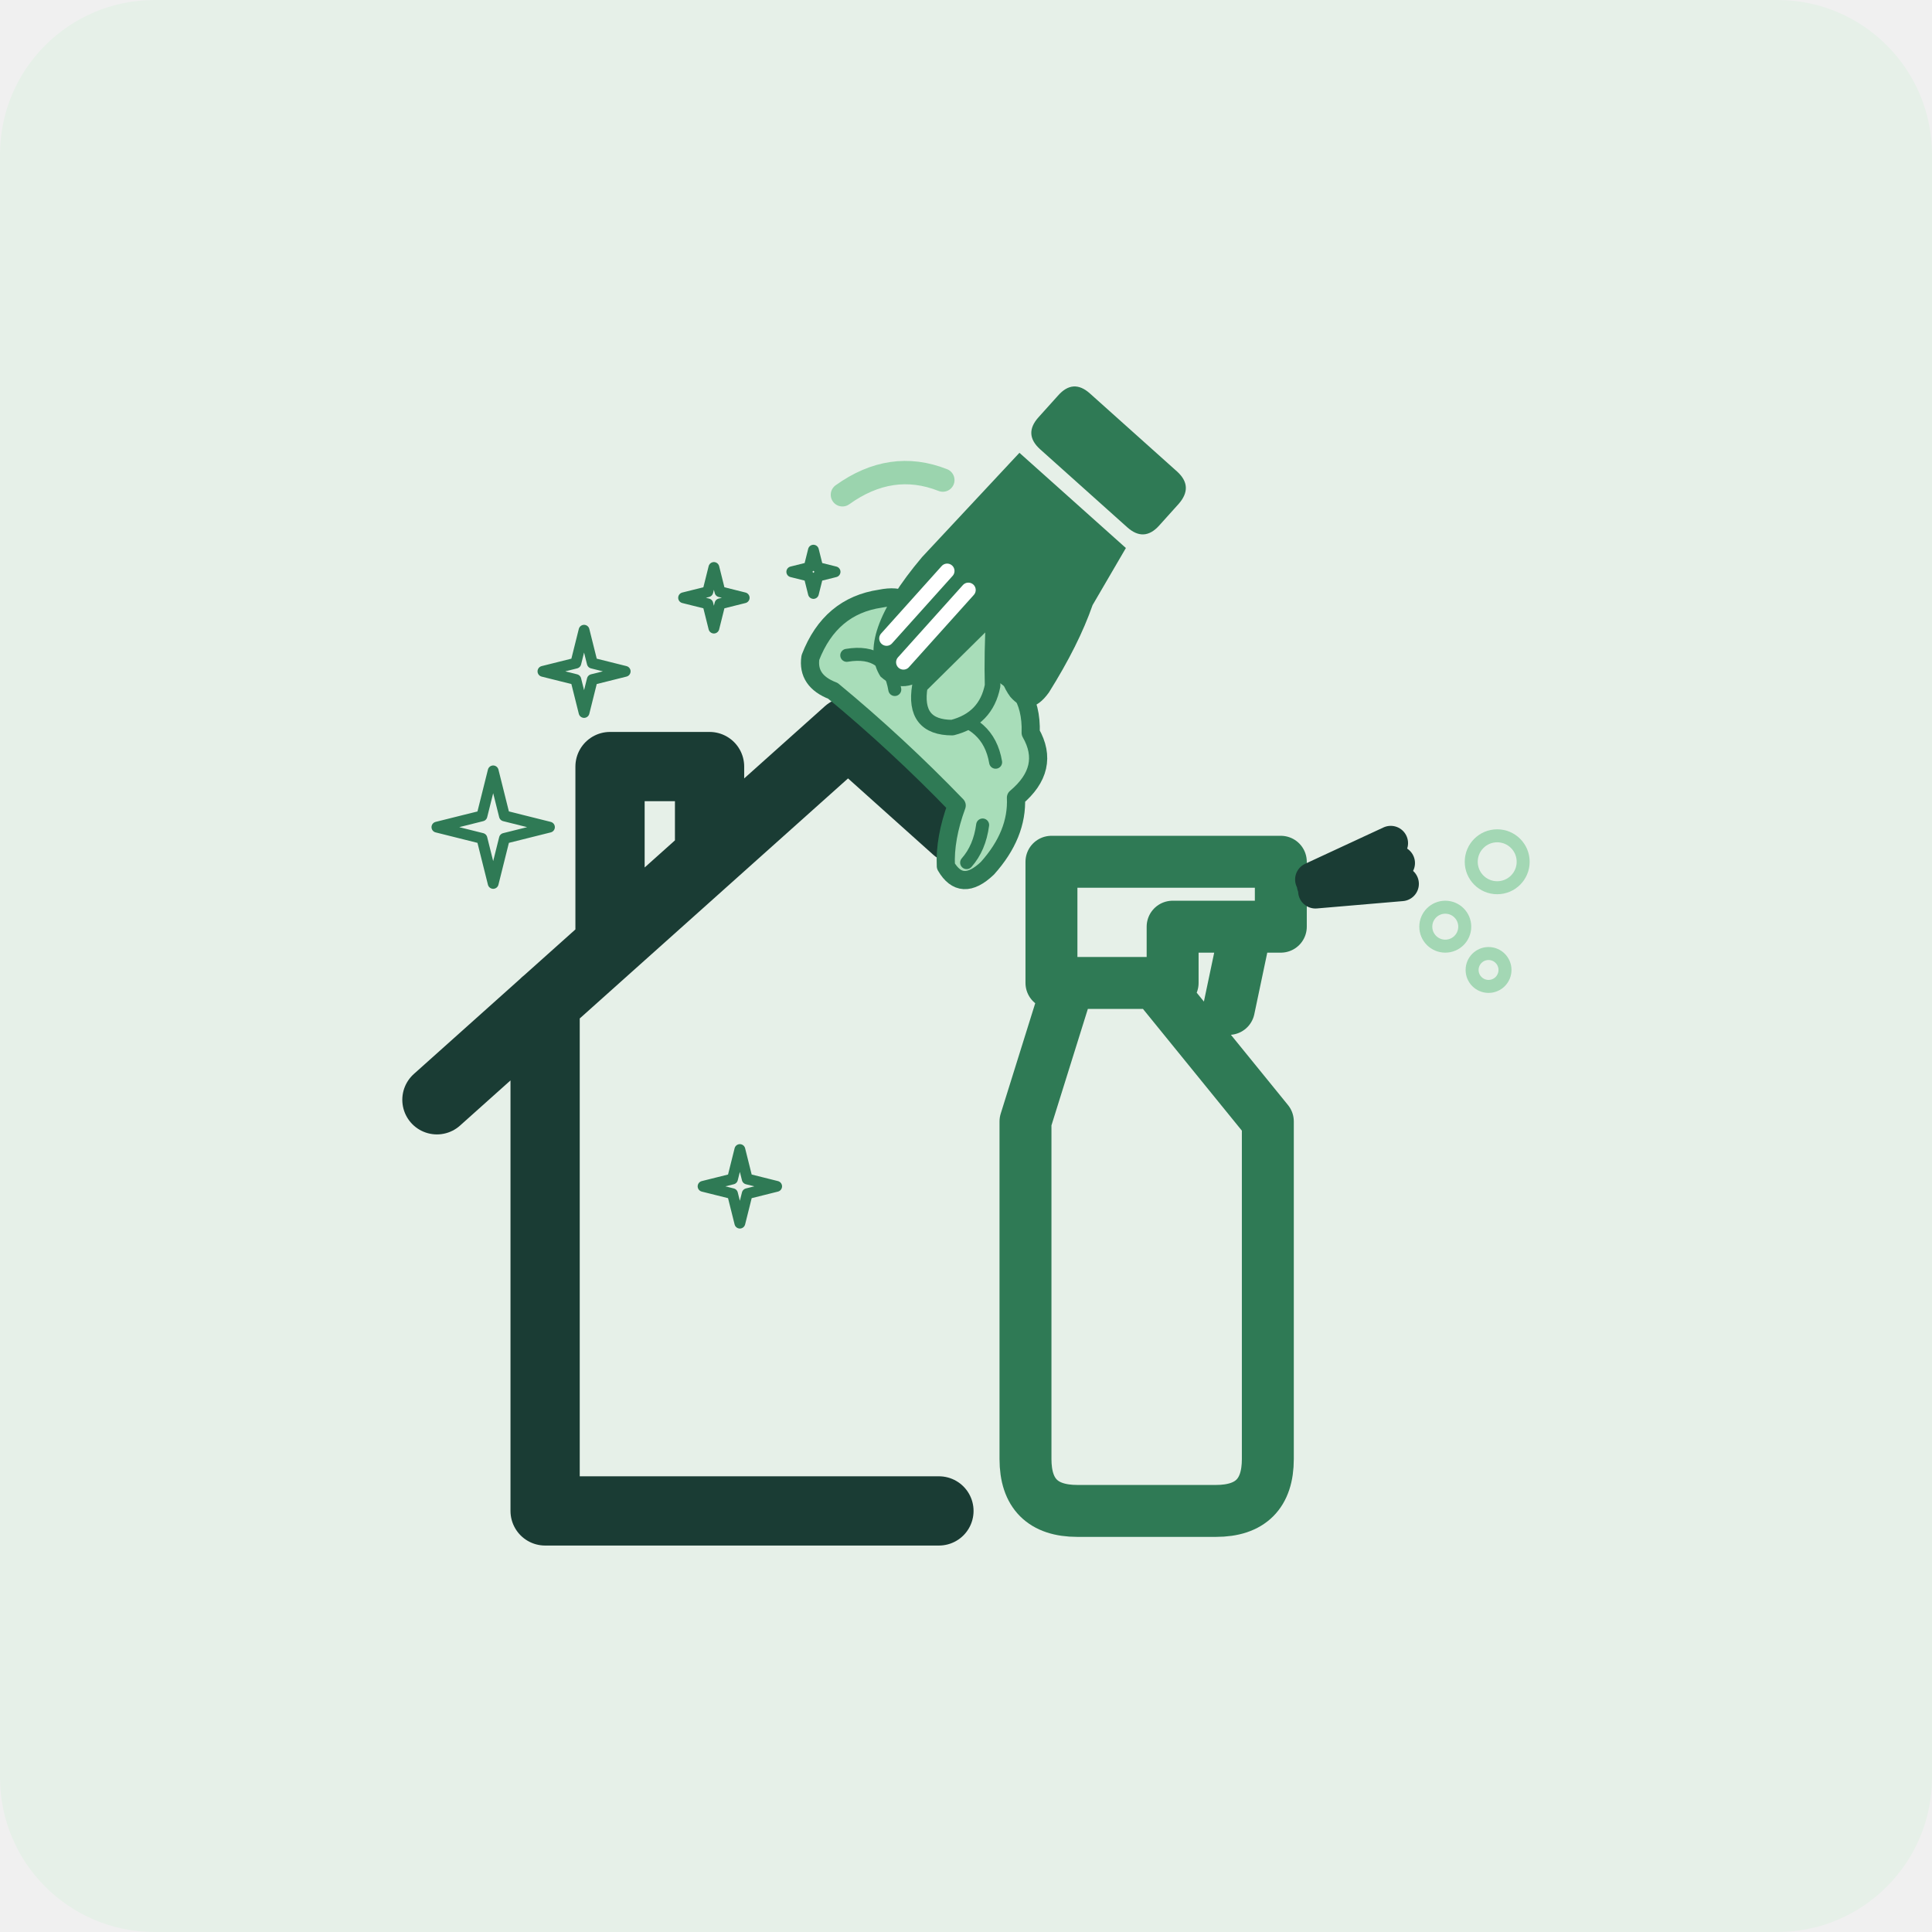
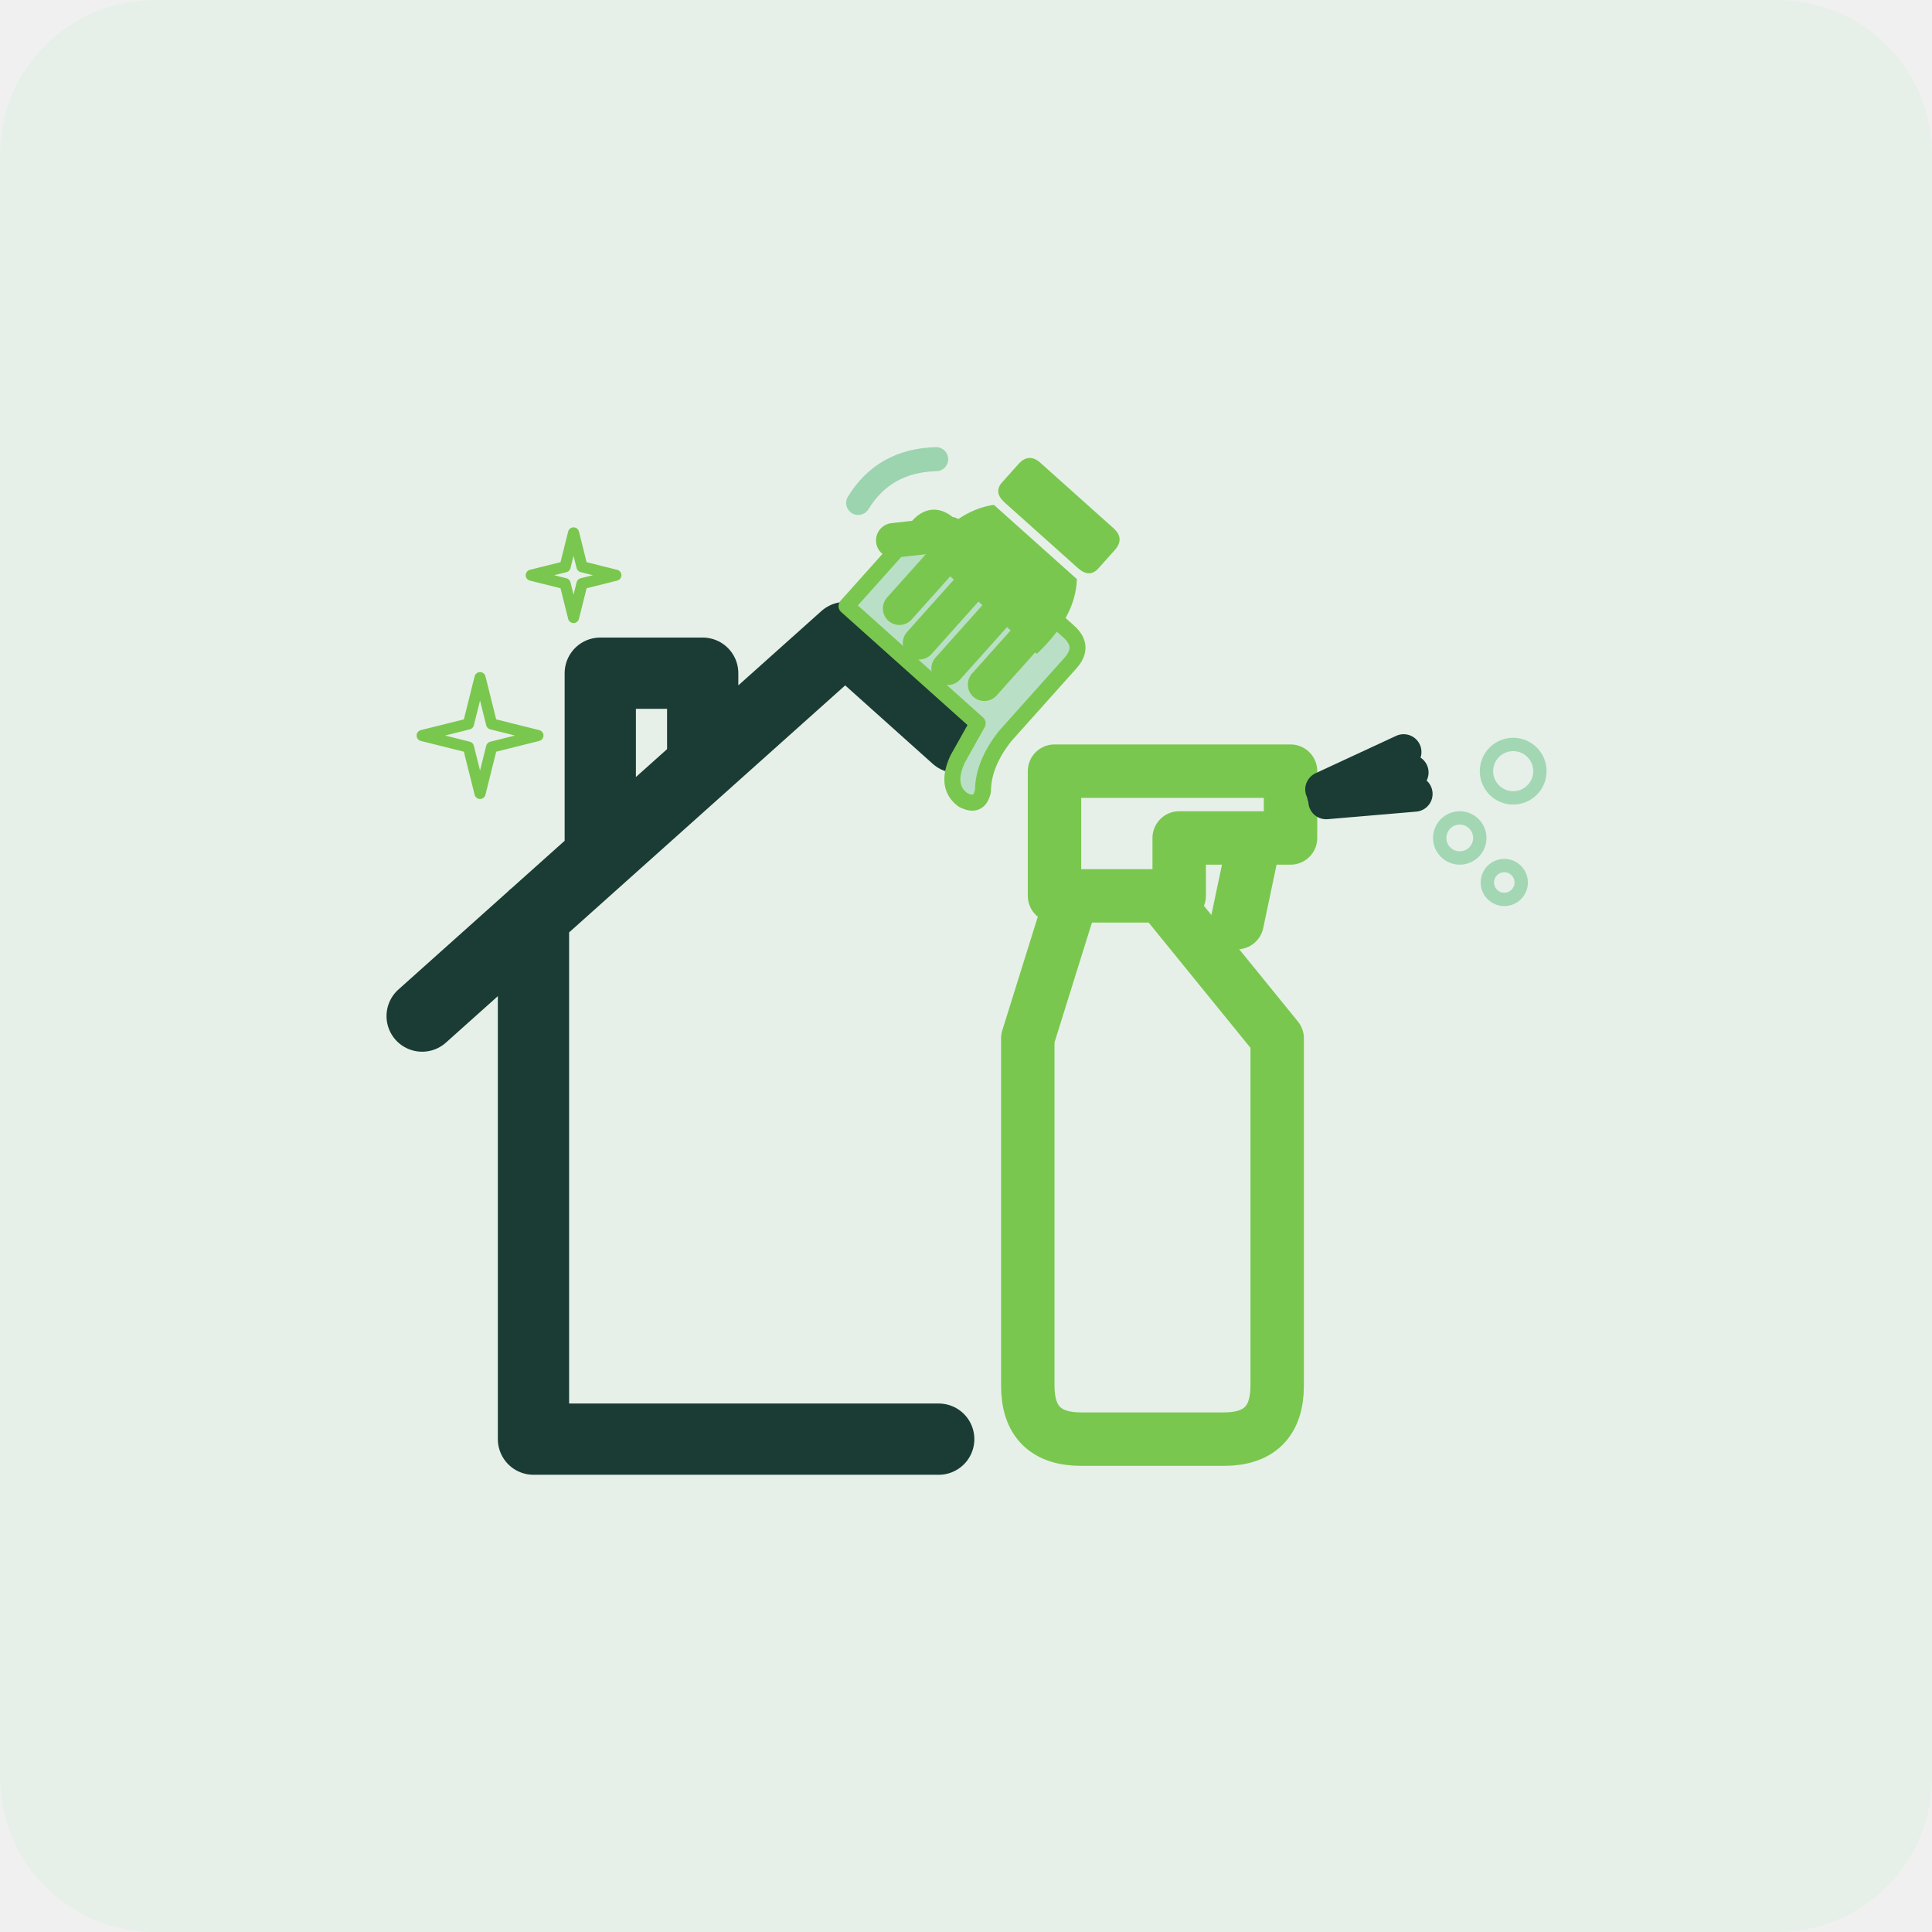
<svg xmlns="http://www.w3.org/2000/svg" viewBox="0 0 200 200" width="200" height="200" role="img" aria-label="KlarFix Logo">
  <rect width="200" height="200" rx="16" fill="#E6F0E8" />
-   <g transform="translate(31.79 48.89) scale(4.48)">
+   <g transform="translate(29.87 38.34) scale(4.61)">
    <path d="M3 14.5L12.5 6L15 8.24M7 10.92V6.8H9.3V8.86M5.5 12.26V24H14.6" fill="none" stroke="#1A3C34" stroke-width="1.6" stroke-linecap="round" stroke-linejoin="round" />
-     <path d="M12.37 0.52Q13.5 -0.29 14.69 0.18" fill="none" stroke="#9BD4AE" stroke-width="0.54" stroke-linecap="round" stroke-linejoin="round" />
-     <path d="M11.63 4.28Q12.09 3.09 13.25 2.92Q13.99 2.77 14.02 3.4Q15.29 3.33 15.68 4.48Q16.76 4.84 16.72 6.02Q17.19 6.84 16.38 7.52Q16.42 8.37 15.72 9.15Q15.12 9.72 14.76 9.1Q14.73 8.46 15.01 7.7Q13.65 6.29 12.15 5.05Q11.55 4.82 11.63 4.28Z" fill="#A8DDB9" stroke="#2F7A55" stroke-width="0.42" stroke-linejoin="round" />
-     <path d="M12.47 4.23Q13.42 4.07 13.58 5.02M14.68 5.6Q15.75 5.75 15.91 6.7M15.61 8.15Q15.54 8.68 15.24 9.02" fill="none" stroke="#2F7A55" stroke-width="0.3" stroke-linecap="round" stroke-linejoin="round" />
-     <path d="M15.87 3.25L14.16 4.94Q14 5.9 14.91 5.9Q15.69 5.7 15.84 4.93Q15.82 4.21 15.87 3.25Z" fill="#A8DDB9" stroke="#2F7A55" stroke-width="0.36" stroke-linejoin="round" />
-     <path d="M16.46 -0.45L14.21 1.96Q12.66 3.8 13.25 4.72Q13.8 5.22 14.46 4.6L15.92 3.09Q15.79 4.58 16.25 5.19Q16.7 5.7 17.14 5.09Q17.83 3.99 18.15 3.07L18.92 1.75Z" fill="#2F7A55" />
-     <path d="M16.94 -0.53Q16.55 -0.88 16.9 -1.27L17.35 -1.77Q17.7 -2.17 18.09 -1.82L20.1 -0.02Q20.49 0.33 20.14 0.73L19.69 1.23Q19.34 1.62 18.95 1.27Z" fill="#2F7A55" />
-     <path d="M14.79 2.28L13.39 3.84M15.28 2.72L13.78 4.39" fill="none" stroke="#FFFFFF" stroke-width="0.34" stroke-linecap="round" stroke-linejoin="round" />
-     <path d="M17.2 11.8V9H22.5V10.5H20V11.8ZM17.6 11.8L16.6 15V22.8Q16.6 24 17.8 24H21Q22.2 24 22.2 22.8V15L19.6 11.8M21.7 10.5L21.3 12.4" fill="none" stroke="#2F7A55" stroke-width="1.2" stroke-linecap="round" stroke-linejoin="round" />
+     <g transform="translate(14.17 6.76) rotate(41.82)">
+       <path d="M-2.9 -3.8Q-3.75 -3 -3.55 -1.9" fill="none" stroke="#9BD4AE" stroke-width="0.54" stroke-linecap="round" stroke-linejoin="round" />
+       <path d="M-2.2 -2.4Q-2.2 -2.9 -1.7 -2.9H1.9Q2.4 -2.9 2.4 -2.4V-0.2Q2.45 0.6 2.85 1.05Q3.05 1.4 2.65 1.5Q2.15 1.55 1.95 0.9L1.75 0H-2.2Z" fill="#B9E0C7" stroke="#7AC74F" stroke-width="0.36" stroke-linejoin="round" />
+       <path d="M-1.28 -2.35V-0.75M-0.43 -2.35V-0.47M0.43 -2.35V-0.47M1.28 -2.35V-0.75" fill="none" stroke="#7AC74F" stroke-width="0.74" stroke-linecap="round" stroke-linejoin="round" />
+       <path d="M-1.55 -2.75L-2.4 -1.8" fill="none" stroke="#7AC74F" stroke-width="0.78" stroke-linecap="round" stroke-linejoin="round" />
+       <path d="M-1.25 -3.9H1.25Q1.8 -3.25 1.7 -2.05H-1.7Q-1.8 -3.25 -1.25 -3.9Z" fill="#7AC74F" />
+       <path d="M-1.1 -5.3Q-1.45 -5.3 -1.45 -4.95V-4.4Q-1.45 -4.1 -1.1 -4.1H1.1Q1.45 -4.1 1.45 -4.4V-4.95Q1.45 -5.3 1.1 -5.3Z" fill="#7AC74F" />
+     </g>
+     <path d="M17.2 11.8V9H22.5V10.5H20V11.8ZM17.6 11.8L16.6 15V22.8Q16.6 24 17.8 24H21Q22.2 24 22.2 22.8V15L19.6 11.8M21.7 10.5L21.3 12.4" fill="none" stroke="#7AC74F" stroke-width="1.2" stroke-linecap="round" stroke-linejoin="round" />
    <path d="M23.23 9.41L25.04 8.57M23.27 9.54L25.2 9.03M23.3 9.68L25.29 9.51" fill="none" stroke="#1A3C34" stroke-width="0.8" stroke-linecap="round" stroke-linejoin="round" />
    <circle cx="26.3" cy="10.5" r="0.45" fill="none" stroke="#9BD4AE" stroke-width="0.3" opacity="0.9" />
    <circle cx="27.5" cy="9" r="0.6" fill="none" stroke="#9BD4AE" stroke-width="0.3" opacity="0.9" />
    <circle cx="27.3" cy="11.5" r="0.38" fill="none" stroke="#9BD4AE" stroke-width="0.3" opacity="0.9" />
-     <path class="star" d="M4.3 6.9L4.56 7.94L5.6 8.2L4.56 8.46L4.3 9.5L4.04 8.46L3 8.2L4.04 7.94Z" fill="none" stroke="#2F7A55" stroke-width="0.25" stroke-linejoin="round" />
-     <path class="star" d="M6.4 3.65L6.59 4.41L7.35 4.6L6.59 4.79L6.4 5.55L6.21 4.79L5.45 4.6L6.21 4.41Z" fill="none" stroke="#2F7A55" stroke-width="0.25" stroke-linejoin="round" />
-     <path class="star" d="M9.4 2.2L9.54 2.76L10.1 2.9L9.54 3.04L9.4 3.6L9.26 3.04L8.7 2.9L9.26 2.76Z" fill="none" stroke="#2F7A55" stroke-width="0.25" stroke-linejoin="round" />
-     <path class="star" d="M11.7 1.8L11.8 2.2L12.2 2.3L11.8 2.4L11.7 2.8L11.6 2.4L11.2 2.3L11.6 2.2Z" fill="none" stroke="#2F7A55" stroke-width="0.25" stroke-linejoin="round" />
-     <path class="star" d="M10 15.65L10.17 16.33L10.85 16.5L10.17 16.67L10 17.35L9.83 16.67L9.15 16.5L9.83 16.33Z" fill="none" stroke="#2F7A55" stroke-width="0.25" stroke-linejoin="round" />
+     <path class="star" d="M4.3 6.9L4.56 7.94L5.6 8.2L4.56 8.46L4.3 9.5L4.04 8.46L3 8.2L4.04 7.94Z" fill="none" stroke="#7AC74F" stroke-width="0.25" stroke-linejoin="round" />
+     <path class="star" d="M6.4 3.65L6.59 4.41L7.35 4.6L6.59 4.79L6.4 5.55L6.21 4.79L5.45 4.6L6.21 4.41Z" fill="none" stroke="#7AC74F" stroke-width="0.25" stroke-linejoin="round" />
  </g>
</svg>
